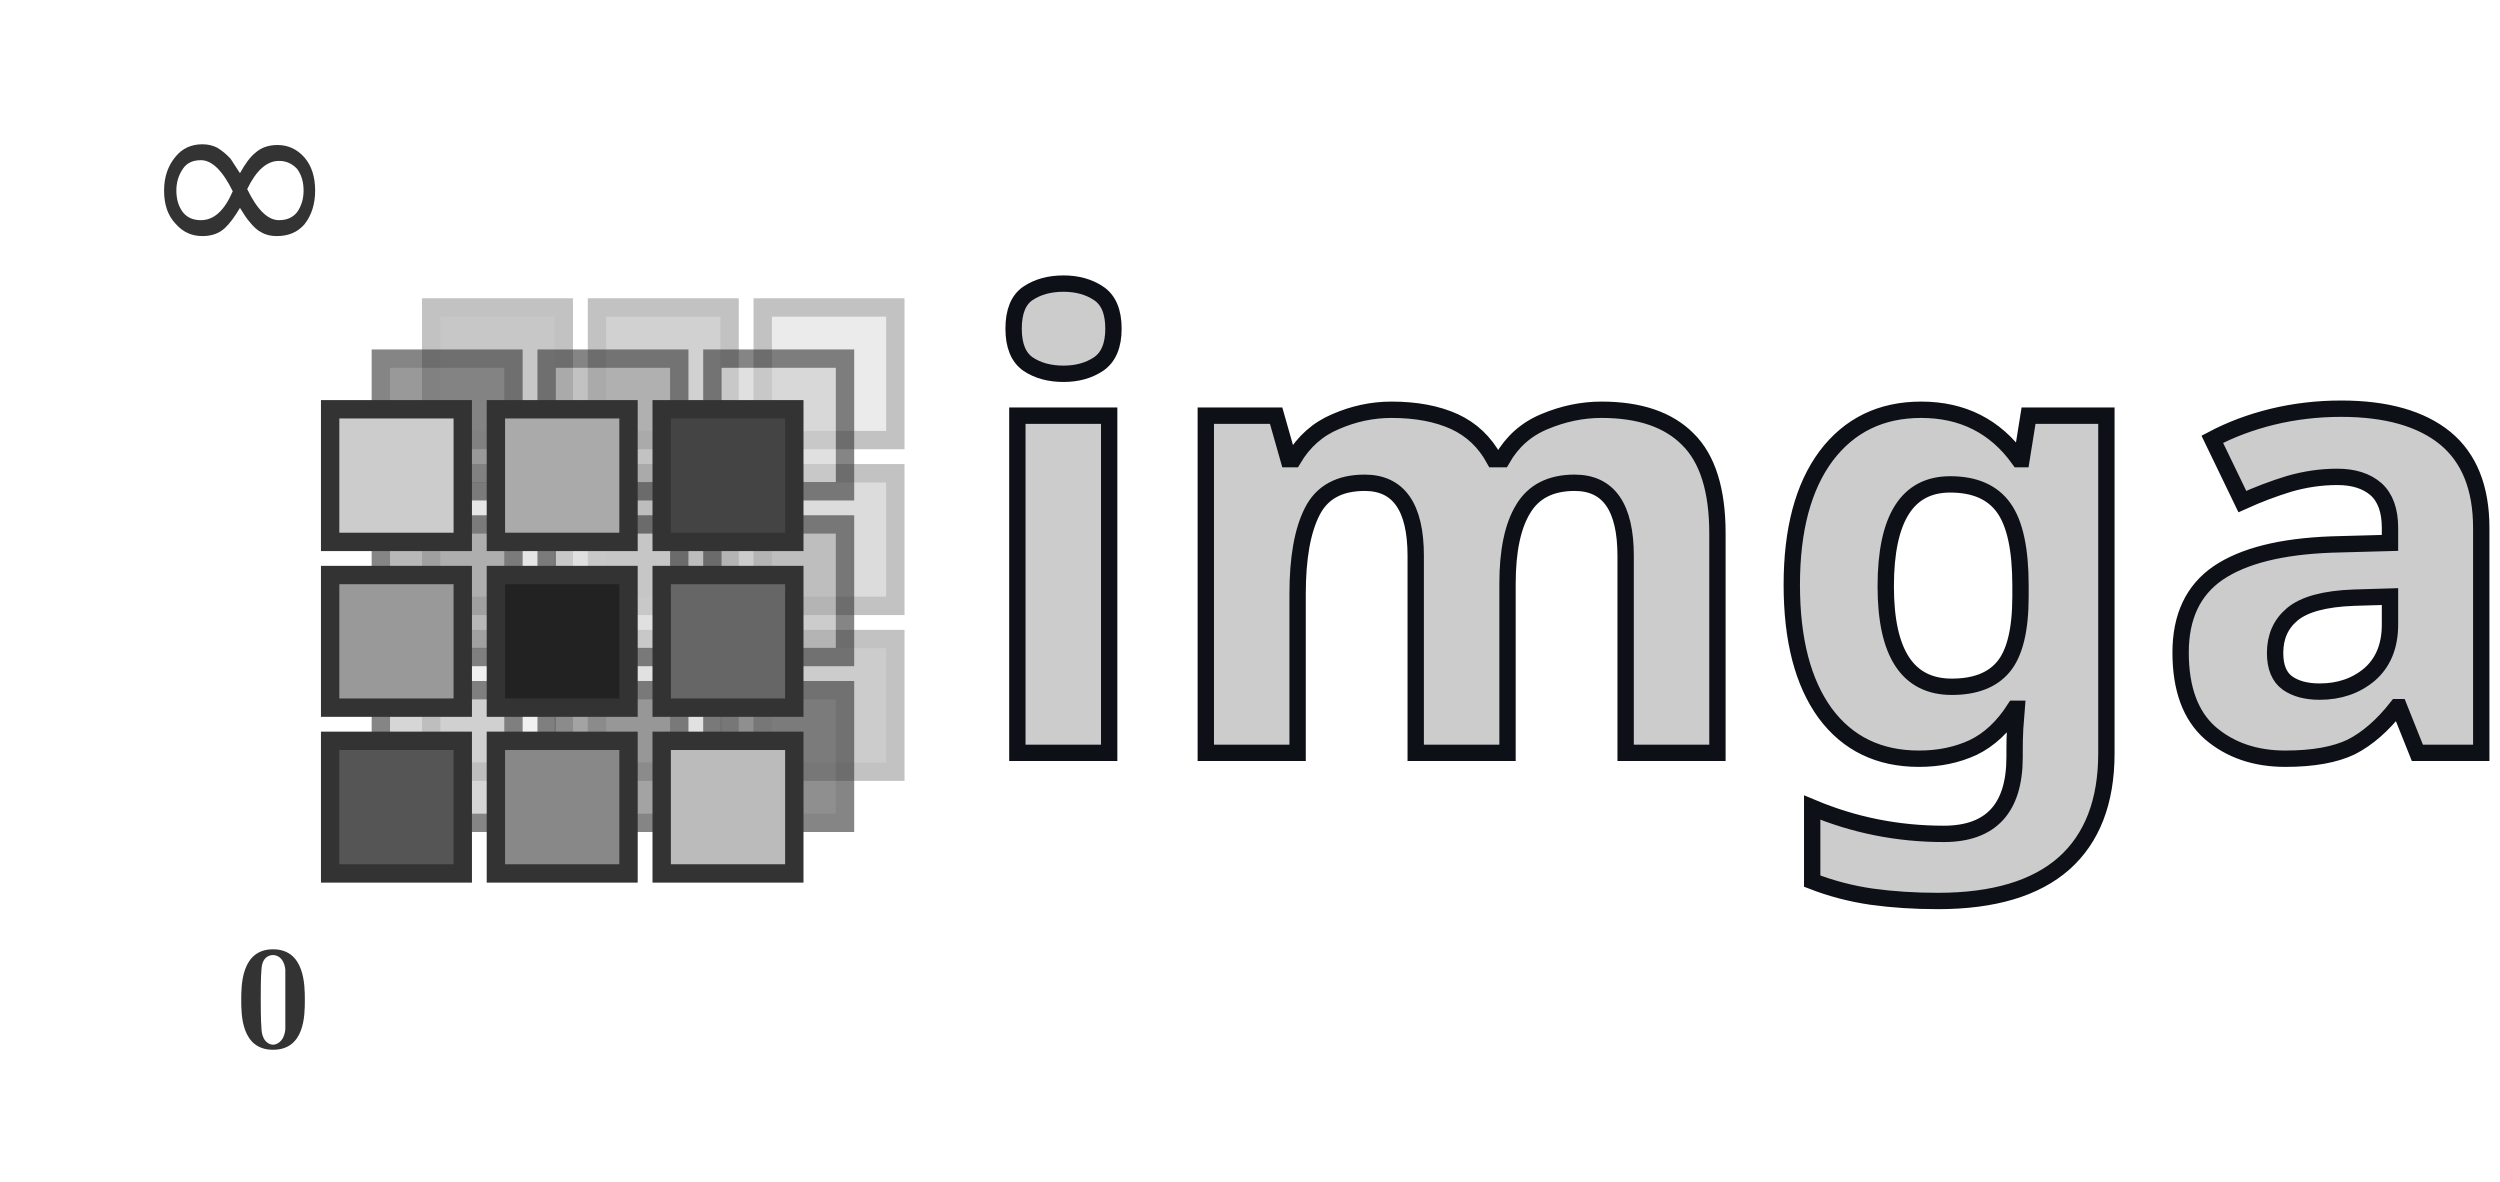
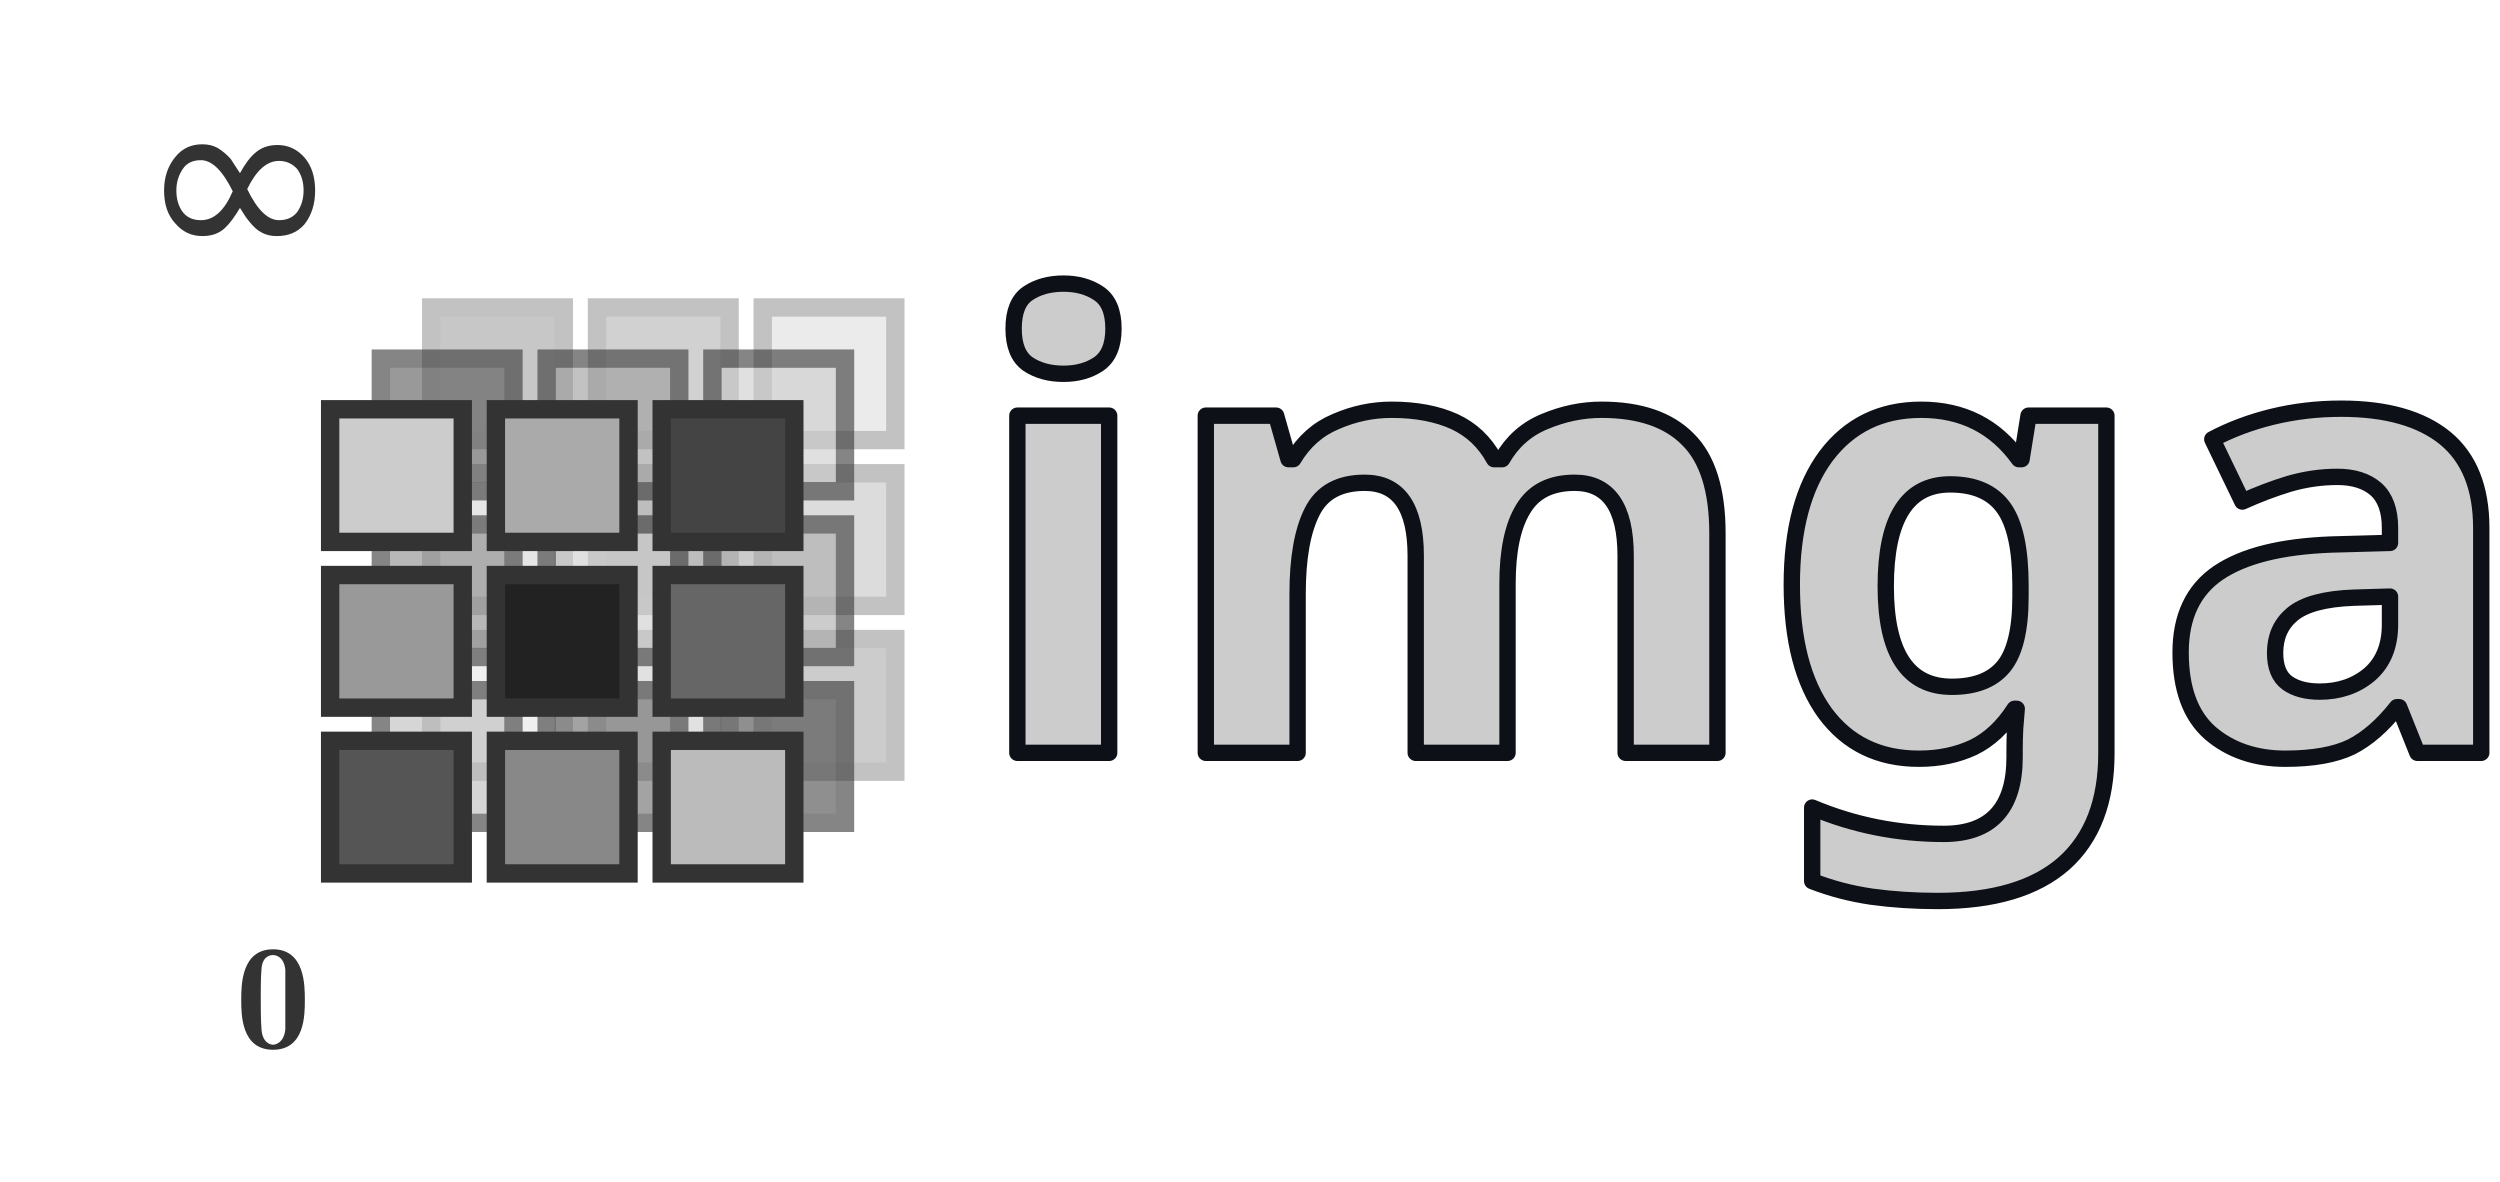
<svg xmlns="http://www.w3.org/2000/svg" width="275" height="130" viewBox="0 0 72.76 34.396" version="1.1" id="svg6342" xml:space="preserve">
  <defs id="defs6339">
    <rect x="167.721" y="26.683" width="267.591" height="78.524" id="rect1" />
  </defs>
  <g id="layer1">
    <text xml:space="preserve" style="font-style:normal;font-variant:normal;font-weight:normal;font-stretch:normal;font-size:6.35px;font-family:gallant12x22;-inkscape-font-specification:'gallant12x22, Normal';font-variant-ligatures:normal;font-variant-caps:normal;font-variant-numeric:normal;font-variant-east-asian:normal;text-align:center;text-anchor:middle;fill:#333333;fill-opacity:1;stroke:none;stroke-width:0.265;stroke-linecap:round;stroke-linejoin:round" x="18.24" y="20.149" id="text2022">
      <tspan id="tspan2020" style="stroke-width:0.265" x="18.24" y="20.149" />
    </text>
    <text xml:space="preserve" style="font-style:normal;font-variant:normal;font-weight:normal;font-stretch:normal;font-size:6.35px;font-family:gallant12x22;-inkscape-font-specification:'gallant12x22, Normal';font-variant-ligatures:normal;font-variant-caps:normal;font-variant-numeric:normal;font-variant-east-asian:normal;text-align:center;text-anchor:middle;fill:#333333;fill-opacity:1;stroke:none;stroke-width:0.265;stroke-linecap:round;stroke-linejoin:round" x="16.419" y="19.595" id="text2752">
      <tspan id="tspan2750" style="stroke-width:0.265" x="16.419" y="19.595" />
    </text>
    <text xml:space="preserve" transform="scale(0.2645833)" id="text1" style="text-align:start;writing-mode:lr-tb;direction:ltr;white-space:pre;shape-inside:url(#rect1);display:inline;fill:#000000;fill-opacity:1" />
    <g id="g1" transform="matrix(1.346336,0,0,1.346336,-0.2738092,2.595179)">
      <rect x="-14.754" y="9.524" width="2.867" height="2.867" fill="#cccccc" stroke="#333333" stroke-width="0.119" id="rect44-4-1-6" transform="rotate(-90)" style="opacity:0.3;stroke-width:0.397;stroke-dasharray:none" />
      <rect x="-11.17" y="9.524" width="2.867" height="2.867" fill="#aaaaaa" stroke="#333333" stroke-width="0.119" id="rect46-9-2-6" transform="rotate(-90)" style="opacity:0.3;stroke-width:0.397;stroke-dasharray:none" />
      <rect x="-7.586" y="9.524" width="2.867" height="2.867" fill="#444444" stroke="#333333" stroke-width="0.119" id="rect48-5-9-2" transform="rotate(-90)" style="opacity:0.3;stroke-width:0.397;stroke-dasharray:none" />
      <rect x="-14.754" y="13.108" width="2.867" height="2.867" fill="#999999" stroke="#333333" stroke-width="0.119" id="rect50-0-3-1" transform="rotate(-90)" style="opacity:0.3;stroke-width:0.397;stroke-dasharray:none" />
      <rect x="-11.17" y="13.108" width="2.867" height="2.867" fill="#222222" stroke="#333333" stroke-width="0.119" id="rect52-4-9-9" transform="rotate(-90)" style="opacity:0.3;stroke-width:0.397;stroke-dasharray:none" />
      <rect x="-7.586" y="13.108" width="2.867" height="2.867" fill="#666666" stroke="#333333" stroke-width="0.119" id="rect54-8-0-6" transform="rotate(-90)" style="opacity:0.3;stroke-width:0.397;stroke-dasharray:none" />
      <rect x="-14.754" y="16.691" width="2.867" height="2.867" fill="#555555" stroke="#333333" stroke-width="0.119" id="rect56-7-8-4" transform="rotate(-90)" style="opacity:0.3;stroke-width:0.397;stroke-dasharray:none" />
      <rect x="-11.17" y="16.691" width="2.867" height="2.867" fill="#888888" stroke="#333333" stroke-width="0.119" id="rect58-17-8-8" transform="rotate(-90)" style="opacity:0.3;stroke-width:0.397;stroke-dasharray:none" />
      <rect x="-7.586" y="16.691" width="2.867" height="2.867" fill="#bbbbbb" stroke="#333333" stroke-width="0.119" id="rect60-27-5-0" transform="rotate(-90)" style="opacity:0.3;stroke-width:0.397;stroke-dasharray:none" />
      <rect x="5.825" y="-18.47" width="2.867" height="2.867" fill="#cccccc" stroke="#333333" stroke-width="0.119" id="rect44-4-8" transform="rotate(90)" style="opacity:0.6;stroke-width:0.397;stroke-dasharray:none" />
      <rect x="9.409" y="-18.47" width="2.867" height="2.867" fill="#aaaaaa" stroke="#333333" stroke-width="0.119" id="rect46-9-1" transform="rotate(90)" style="opacity:0.6;stroke-width:0.397;stroke-dasharray:none" />
      <rect x="12.993" y="-18.47" width="2.867" height="2.867" fill="#444444" stroke="#333333" stroke-width="0.119" id="rect48-5-0" transform="rotate(90)" style="opacity:0.6;stroke-width:0.397;stroke-dasharray:none" />
      <rect x="5.825" y="-14.887" width="2.867" height="2.867" fill="#999999" stroke="#333333" stroke-width="0.119" id="rect50-0-2" transform="rotate(90)" style="opacity:0.6;stroke-width:0.397;stroke-dasharray:none" />
      <rect x="9.409" y="-14.887" width="2.867" height="2.867" fill="#222222" stroke="#333333" stroke-width="0.119" id="rect52-4-2" transform="rotate(90)" style="opacity:0.6;fill:#cccccc;fill-opacity:1;stroke-width:0.397;stroke-dasharray:none" />
      <rect x="12.993" y="-14.887" width="2.867" height="2.867" fill="#666666" stroke="#333333" stroke-width="0.119" id="rect54-8-9" transform="rotate(90)" style="opacity:0.6;stroke-width:0.397;stroke-dasharray:none" />
      <rect x="5.825" y="-11.303" width="2.867" height="2.867" fill="#555555" stroke="#333333" stroke-width="0.119" id="rect56-7-7" transform="rotate(90)" style="opacity:0.6;stroke-width:0.397;stroke-dasharray:none" />
      <rect x="9.409" y="-11.303" width="2.867" height="2.867" fill="#888888" stroke="#333333" stroke-width="0.119" id="rect58-17-5" transform="rotate(90)" style="opacity:0.6;stroke-width:0.397;stroke-dasharray:none" />
      <rect x="12.993" y="-11.303" width="2.867" height="2.867" fill="#bbbbbb" stroke="#333333" stroke-width="0.119" id="rect60-27-6" transform="rotate(90)" style="opacity:0.6;stroke-width:0.397;stroke-dasharray:none" />
      <rect x="7.34" y="6.92" width="2.867" height="2.867" fill="#cccccc" stroke="#333333" stroke-width="0.119" id="rect44-76-4" style="stroke-width:0.397;stroke-dasharray:none" />
      <rect x="10.923" y="6.92" width="2.867" height="2.867" fill="#aaaaaa" stroke="#333333" stroke-width="0.119" id="rect46-7-6" style="stroke-width:0.397;stroke-dasharray:none" />
      <rect x="14.507" y="6.92" width="2.867" height="2.867" fill="#444444" stroke="#333333" stroke-width="0.119" id="rect48-3-3" style="stroke-width:0.397;stroke-dasharray:none" />
      <rect x="7.34" y="10.503" width="2.867" height="2.867" fill="#999999" stroke="#333333" stroke-width="0.119" id="rect50-6-7" style="stroke-width:0.397;stroke-dasharray:none" />
      <rect x="10.923" y="10.503" width="2.867" height="2.867" fill="#222222" stroke="#333333" stroke-width="0.119" id="rect52-5-9" style="stroke-width:0.397;stroke-dasharray:none" />
      <rect x="14.507" y="10.503" width="2.867" height="2.867" fill="#666666" stroke="#333333" stroke-width="0.119" id="rect54-6-7" style="stroke-width:0.397;stroke-dasharray:none" />
      <rect x="7.34" y="14.087" width="2.867" height="2.867" fill="#555555" stroke="#333333" stroke-width="0.119" id="rect56-3-4" style="stroke-width:0.397;stroke-dasharray:none" />
      <rect x="10.923" y="14.087" width="2.867" height="2.867" fill="#888888" stroke="#333333" stroke-width="0.119" id="rect58-9-9" style="stroke-width:0.397;stroke-dasharray:none" />
      <rect x="14.507" y="14.087" width="2.867" height="2.867" fill="#bbbbbb" stroke="#333333" stroke-width="0.119" id="rect60-4-1" style="stroke-width:0.397;stroke-dasharray:none" />
      <text xml:space="preserve" style="font-style:normal;font-variant:normal;font-weight:normal;font-stretch:normal;font-size:19.066px;line-height:0px;font-family:'Ubuntu Sans Mono';-inkscape-font-specification:'Ubuntu Sans Mono, @wght=200';font-variant-ligatures:normal;font-variant-caps:normal;font-variant-numeric:normal;font-variant-east-asian:normal;font-variation-settings:'wght' 200;text-align:center;text-anchor:middle;fill:#333333;fill-opacity:1;stroke:none;stroke-width:0.397;stroke-linecap:round;stroke-linejoin:round" x="5.489" y="15.651" id="text1684" transform="scale(0.9243821,1.081804)">
        <tspan id="tspan1682" style="font-style:normal;font-variant:normal;font-weight:normal;font-stretch:normal;font-size:19.066px;font-family:'Ubuntu Sans Mono';-inkscape-font-specification:'Ubuntu Sans Mono, @wght=200';font-variant-ligatures:normal;font-variant-caps:normal;font-variant-numeric:normal;font-variant-east-asian:normal;font-variation-settings:'wght' 200;fill:#333333;fill-opacity:1;stroke:none;stroke-width:0.397" x="5.489" y="15.651">∫</tspan>
      </text>
      <text xml:space="preserve" style="font-style:normal;font-variant:normal;font-weight:normal;font-stretch:normal;font-size:5.285px;font-family:gallant12x22;-inkscape-font-specification:'gallant12x22, Normal';font-variant-ligatures:normal;font-variant-caps:normal;font-variant-numeric:normal;font-variant-east-asian:normal;text-align:center;text-anchor:middle;fill:#333333;fill-opacity:1;stroke:none;stroke-width:0.22;stroke-linecap:round;stroke-linejoin:round" x="10.196" y="3.769" id="text3482">
        <tspan id="tspan3480" style="stroke-width:0.22" x="10.196" y="3.769">∞</tspan>
      </text>
      <text xml:space="preserve" style="font-style:normal;font-variant:normal;font-weight:normal;font-stretch:normal;font-size:3.4px;font-family:gallant12x22;-inkscape-font-specification:'gallant12x22, Normal';font-variant-ligatures:normal;font-variant-caps:normal;font-variant-numeric:normal;font-variant-east-asian:normal;text-align:center;text-anchor:middle;fill:#333333;fill-opacity:1;stroke:none;stroke-width:0.147;stroke-linecap:round;stroke-linejoin:round" x="9.203" y="20.734" id="text4242">
        <tspan id="tspan4240" style="font-style:normal;font-variant:normal;font-weight:normal;font-stretch:normal;font-size:3.269px;font-family:'Latin Modern Roman Demi';-inkscape-font-specification:'Latin Modern Roman Demi, Normal';font-variant-ligatures:normal;font-variant-caps:normal;font-variant-numeric:normal;font-variant-east-asian:normal;stroke-width:0.147" x="9.203" y="20.734">0</tspan>
      </text>
    </g>
-     <text xml:space="preserve" style="font-style:normal;font-variant:normal;font-weight:bold;font-stretch:normal;font-size:17.975px;font-family:Manjari;-inkscape-font-specification:'Manjari, Bold';font-variant-ligatures:normal;font-variant-caps:normal;font-variant-numeric:normal;font-variant-east-asian:normal;text-align:start;writing-mode:lr-tb;direction:ltr;text-anchor:start;fill:#cccccc;fill-opacity:1;stroke:#0d1117;stroke-width:0.476;stroke-dasharray:none;stroke-opacity:1" x="28.203" y="21.909" id="text2">
-       <tspan id="tspan2" style="font-style:normal;font-variant:normal;font-weight:bold;font-stretch:normal;font-size:17.975px;font-family:Manjari;-inkscape-font-specification:'Manjari, Bold';font-variant-ligatures:normal;font-variant-caps:normal;font-variant-numeric:normal;font-variant-east-asian:normal;fill:#cccccc;fill-opacity:1;stroke:#0d1117;stroke-width:0.476;stroke-dasharray:none;stroke-opacity:1" x="28.203" y="21.909">imgal</tspan>
+     <text xml:space="preserve" style="font-style:normal;font-variant:normal;font-weight:bold;font-stretch:normal;font-size:17.975px;font-family:Manjari;-inkscape-font-specification:'Manjari, Bold';font-variant-ligatures:normal;font-variant-caps:normal;font-variant-numeric:normal;font-variant-east-asian:normal;text-align:start;writing-mode:lr-tb;direction:ltr;text-anchor:start;fill:#cccccc;fill-opacity:1;stroke:#0d1117;stroke-width:0.476;stroke-dasharray:none;stroke-opacity:1;stroke-linejoin:round;stroke-linecap:butt" x="28.203" y="21.909" id="text2">
+       <tspan id="tspan2" style="font-style:normal;font-variant:normal;font-weight:bold;font-stretch:normal;font-size:17.975px;font-family:Manjari;-inkscape-font-specification:'Manjari, Bold';font-variant-ligatures:normal;font-variant-caps:normal;font-variant-numeric:normal;font-variant-east-asian:normal;fill:#cccccc;fill-opacity:1;stroke:#0d1117;stroke-width:0.476;stroke-dasharray:none;stroke-opacity:1;stroke-linejoin:round;stroke-linecap:butt" x="28.203" y="21.909">imgal</tspan>
    </text>
  </g>
</svg>
